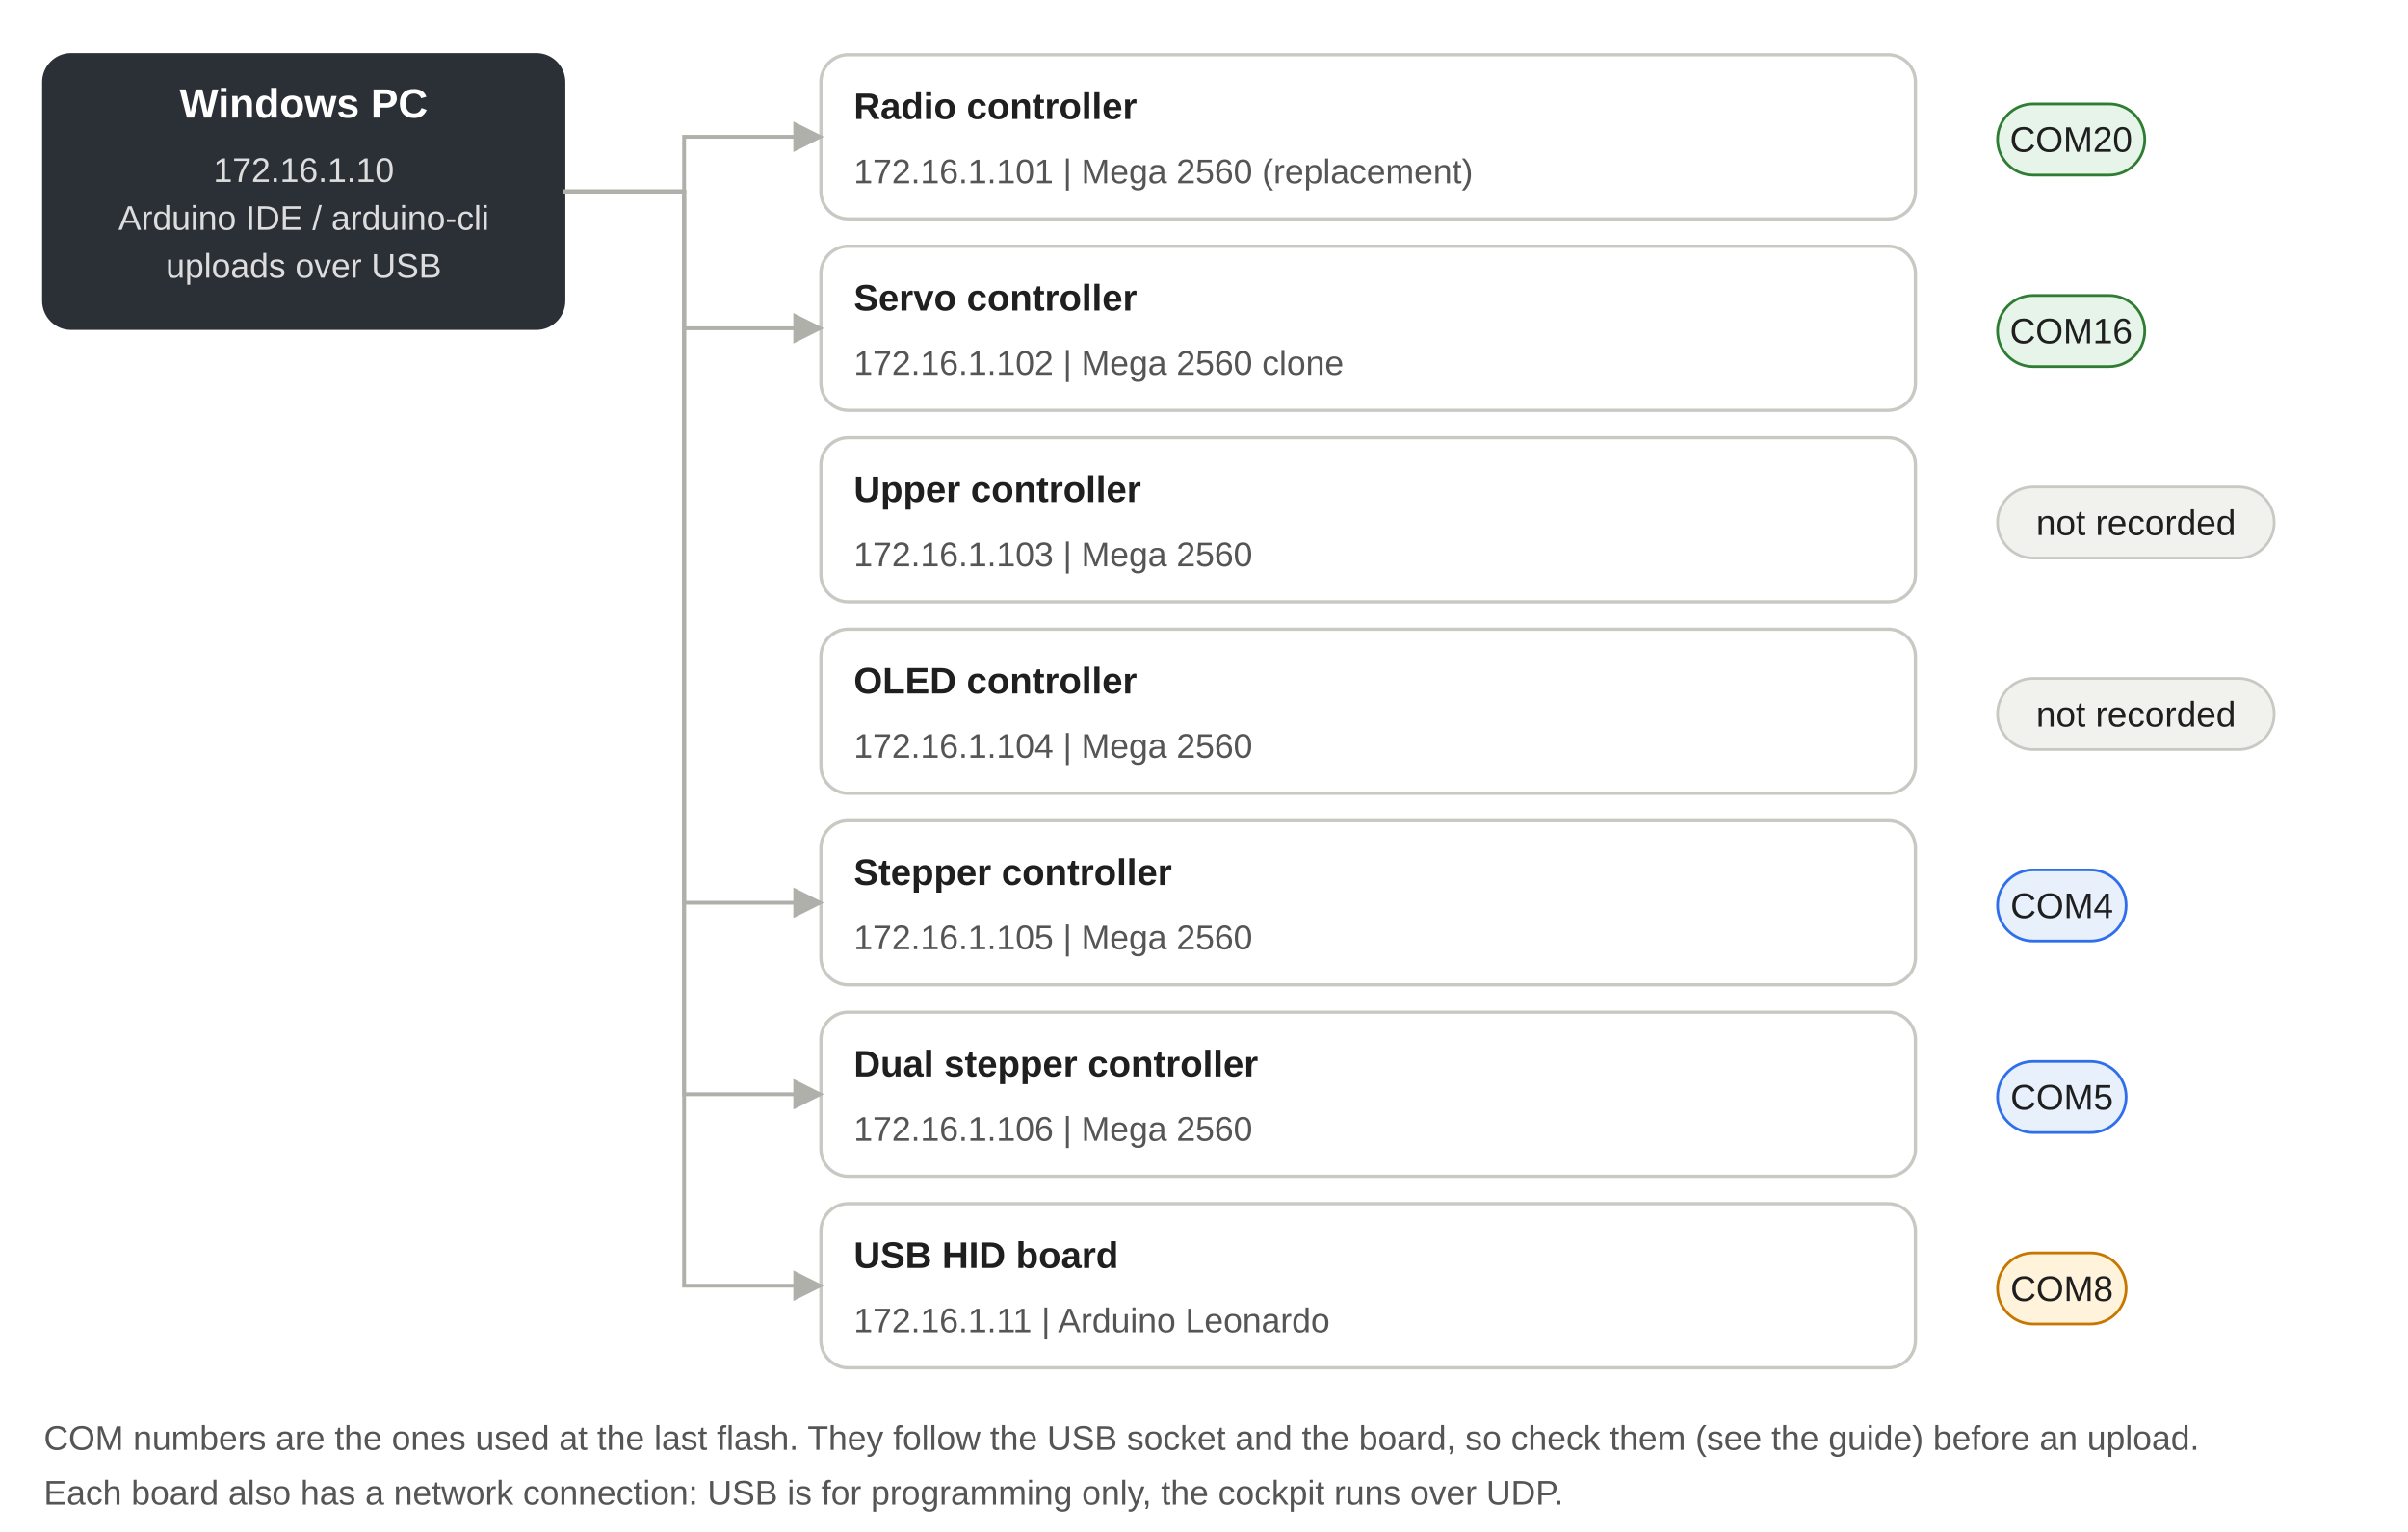
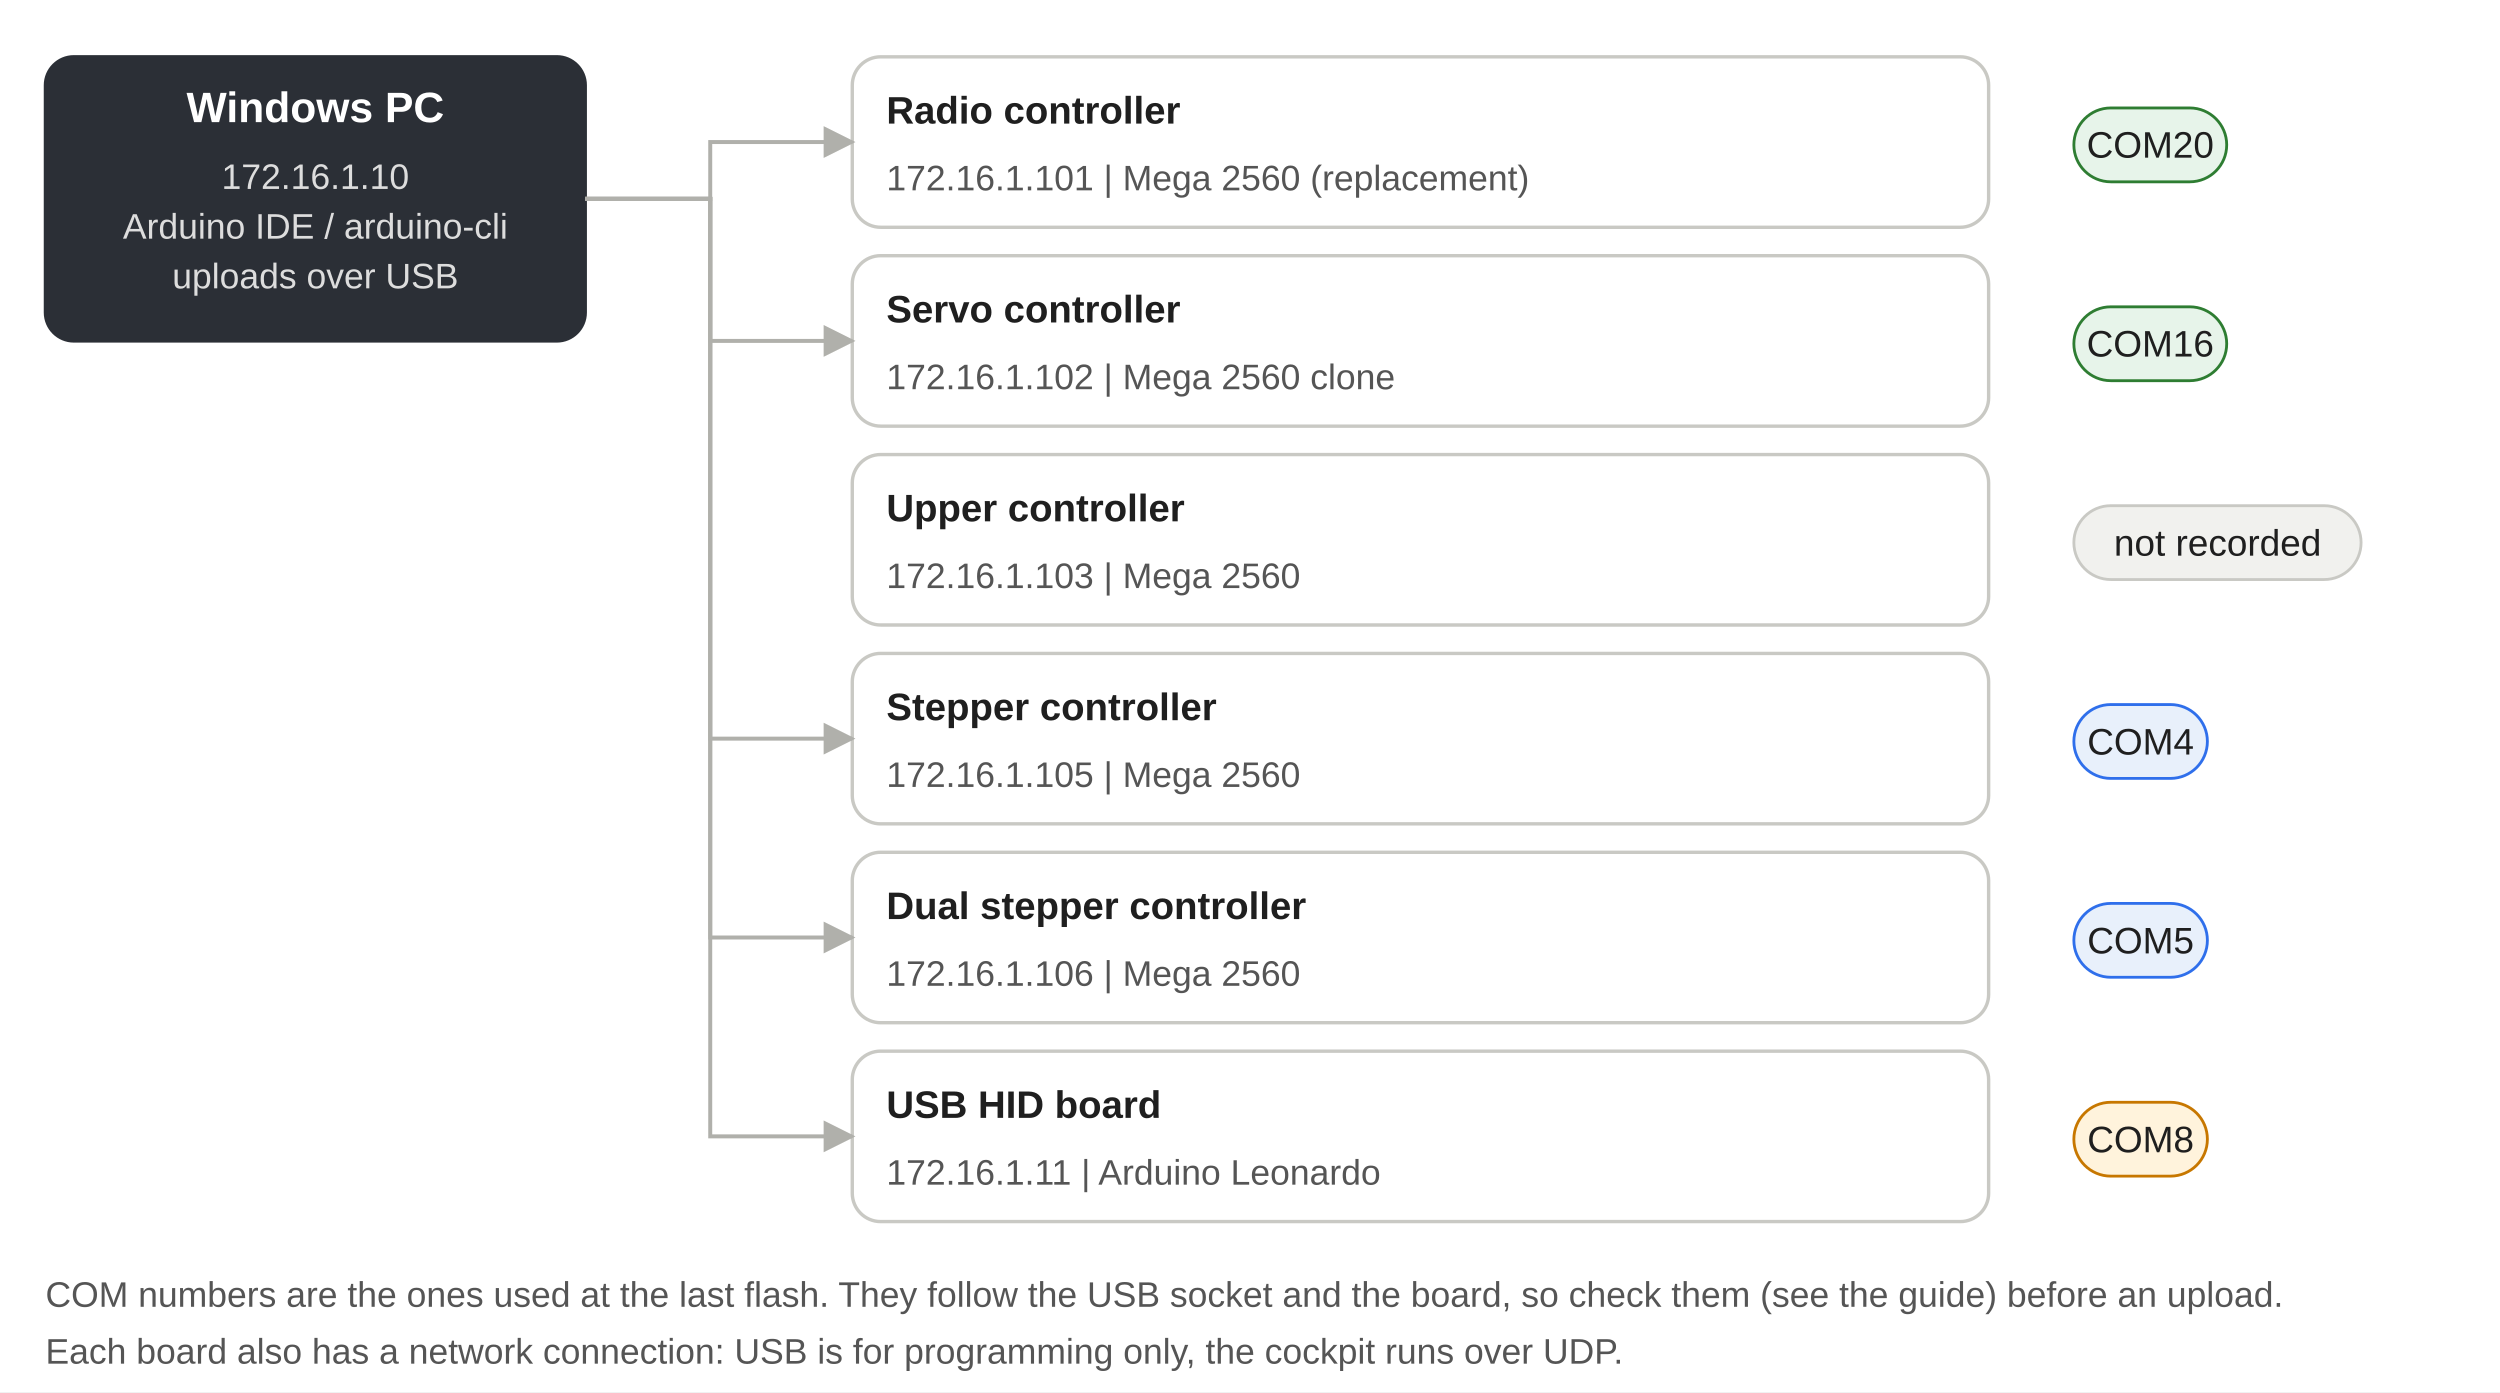
- <svg xmlns="http://www.w3.org/2000/svg" width="880" height="560" viewBox="0 0 880 560">
-   <rect width="880" height="560" fill="#FFFFFF" />
+ <svg xmlns="http://www.w3.org/2000/svg" width="880" height="490" viewBox="0 0 880 490">
+   <rect width="880" height="490" fill="#FFFFFF" />
  <defs>
    <marker id="ahB0B0AB" viewBox="0 0 10 10" refX="9" refY="5" markerWidth="8" markerHeight="8" orient="auto">
      <path d="M 0 0 L 10 5 L 0 10 z" fill="#B0B0AB" />
    </marker>
    <marker id="ahsB0B0AB" viewBox="0 0 10 10" refX="1" refY="5" markerWidth="8" markerHeight="8" orient="auto-start-reverse">
      <path d="M 0 0 L 10 5 L 0 10 z" fill="#B0B0AB" />
    </marker>
  </defs>
  <rect x="16.0" y="20.0" width="190.0" height="100.0" rx="10" ry="10" fill="#2B2F36" stroke="#2B2F36" stroke-width="1.2" />
  <text x="111.0" y="43.0" font-family="Liberation Sans, Arial, Helvetica, sans-serif" font-size="15" font-weight="700" fill="#FFFFFF" text-anchor="middle">Windows PC</text>
  <text x="111.0" y="66.5" font-family="Liberation Sans, Arial, Helvetica, sans-serif" font-size="12.5" font-weight="400" fill="#DDDDDD" text-anchor="middle">172.16.1.10</text>
  <text x="111.0" y="84.0" font-family="Liberation Sans, Arial, Helvetica, sans-serif" font-size="12.5" font-weight="400" fill="#DDDDDD" text-anchor="middle">Arduino IDE / arduino-cli</text>
  <text x="111.0" y="101.5" font-family="Liberation Sans, Arial, Helvetica, sans-serif" font-size="12.5" font-weight="400" fill="#DDDDDD" text-anchor="middle">uploads over USB</text>
  <rect x="300.0" y="20.0" width="400.0" height="60.0" rx="10" ry="10" fill="#FFFFFF" stroke="#C9C9C4" stroke-width="1.2" />
  <text x="312.0" y="43.5" font-family="Liberation Sans, Arial, Helvetica, sans-serif" font-size="13.5" font-weight="700" fill="#1F1F1F" text-anchor="start">Radio controller</text>
  <text x="312.0" y="67.0" font-family="Liberation Sans, Arial, Helvetica, sans-serif" font-size="12.5" font-weight="400" fill="#555555" text-anchor="start">172.16.1.101   |   Mega 2560 (replacement)</text>
  <rect x="730.0" y="38.0" width="53.8" height="26.0" rx="13.0" ry="13.0" fill="#E7F4EA" stroke="#2E7D32" stroke-width="1" />
  <text x="756.9" y="55.5" font-family="Liberation Sans, Arial, Helvetica, sans-serif" font-size="13" font-weight="400" fill="#1F1F1F" text-anchor="middle">COM20</text>
  <path d="M 206.0 70.0 L 250.0 70.0 L 250.0 50.0 L 300.0 50.0" fill="none" stroke="#B0B0AB" stroke-width="1.4" marker-end="url(#ahB0B0AB)" />
  <rect x="300.0" y="90.0" width="400.0" height="60.0" rx="10" ry="10" fill="#FFFFFF" stroke="#C9C9C4" stroke-width="1.2" />
  <text x="312.0" y="113.5" font-family="Liberation Sans, Arial, Helvetica, sans-serif" font-size="13.5" font-weight="700" fill="#1F1F1F" text-anchor="start">Servo controller</text>
  <text x="312.0" y="137.0" font-family="Liberation Sans, Arial, Helvetica, sans-serif" font-size="12.5" font-weight="400" fill="#555555" text-anchor="start">172.16.1.102   |   Mega 2560 clone</text>
  <rect x="730.0" y="108.0" width="53.8" height="26.0" rx="13.0" ry="13.0" fill="#E7F4EA" stroke="#2E7D32" stroke-width="1" />
  <text x="756.9" y="125.5" font-family="Liberation Sans, Arial, Helvetica, sans-serif" font-size="13" font-weight="400" fill="#1F1F1F" text-anchor="middle">COM16</text>
  <path d="M 206.0 70.0 L 250.0 70.0 L 250.0 120.0 L 300.0 120.0" fill="none" stroke="#B0B0AB" stroke-width="1.4" marker-end="url(#ahB0B0AB)" />
  <rect x="300.0" y="160.0" width="400.0" height="60.0" rx="10" ry="10" fill="#FFFFFF" stroke="#C9C9C4" stroke-width="1.2" />
  <text x="312.0" y="183.5" font-family="Liberation Sans, Arial, Helvetica, sans-serif" font-size="13.5" font-weight="700" fill="#1F1F1F" text-anchor="start">Upper controller</text>
  <text x="312.0" y="207.0" font-family="Liberation Sans, Arial, Helvetica, sans-serif" font-size="12.5" font-weight="400" fill="#555555" text-anchor="start">172.16.1.103   |   Mega 2560</text>
  <rect x="730.0" y="178.0" width="101.1" height="26.0" rx="13.0" ry="13.0" fill="#F1F1EE" stroke="#C9C9C4" stroke-width="1" />
  <text x="780.6" y="195.6" font-family="Liberation Sans, Arial, Helvetica, sans-serif" font-size="13" font-weight="400" fill="#1F1F1F" text-anchor="middle">not recorded</text>
  <rect x="300.0" y="230.0" width="400.0" height="60.0" rx="10" ry="10" fill="#FFFFFF" stroke="#C9C9C4" stroke-width="1.2" />
-   <text x="312.0" y="253.5" font-family="Liberation Sans, Arial, Helvetica, sans-serif" font-size="13.5" font-weight="700" fill="#1F1F1F" text-anchor="start">OLED controller</text>
-   <text x="312.0" y="277.0" font-family="Liberation Sans, Arial, Helvetica, sans-serif" font-size="12.5" font-weight="400" fill="#555555" text-anchor="start">172.16.1.104   |   Mega 2560</text>
-   <rect x="730.0" y="248.0" width="101.1" height="26.0" rx="13.0" ry="13.0" fill="#F1F1EE" stroke="#C9C9C4" stroke-width="1" />
-   <text x="780.6" y="265.6" font-family="Liberation Sans, Arial, Helvetica, sans-serif" font-size="13" font-weight="400" fill="#1F1F1F" text-anchor="middle">not recorded</text>
+   <text x="312.0" y="253.5" font-family="Liberation Sans, Arial, Helvetica, sans-serif" font-size="13.5" font-weight="700" fill="#1F1F1F" text-anchor="start">Stepper controller</text>
+   <text x="312.0" y="277.0" font-family="Liberation Sans, Arial, Helvetica, sans-serif" font-size="12.5" font-weight="400" fill="#555555" text-anchor="start">172.16.1.105   |   Mega 2560</text>
+   <rect x="730.0" y="248.0" width="47.0" height="26.0" rx="13.0" ry="13.0" fill="#E8F0FB" stroke="#2F6FEB" stroke-width="1" />
+   <text x="753.5" y="265.6" font-family="Liberation Sans, Arial, Helvetica, sans-serif" font-size="13" font-weight="400" fill="#1F1F1F" text-anchor="middle">COM4</text>
+   <path d="M 206.0 70.0 L 250.0 70.0 L 250.0 260.0 L 300.0 260.0" fill="none" stroke="#B0B0AB" stroke-width="1.4" marker-end="url(#ahB0B0AB)" />
  <rect x="300.0" y="300.0" width="400.0" height="60.0" rx="10" ry="10" fill="#FFFFFF" stroke="#C9C9C4" stroke-width="1.2" />
-   <text x="312.0" y="323.5" font-family="Liberation Sans, Arial, Helvetica, sans-serif" font-size="13.5" font-weight="700" fill="#1F1F1F" text-anchor="start">Stepper controller</text>
-   <text x="312.0" y="347.0" font-family="Liberation Sans, Arial, Helvetica, sans-serif" font-size="12.5" font-weight="400" fill="#555555" text-anchor="start">172.16.1.105   |   Mega 2560</text>
+   <text x="312.0" y="323.5" font-family="Liberation Sans, Arial, Helvetica, sans-serif" font-size="13.5" font-weight="700" fill="#1F1F1F" text-anchor="start">Dual stepper controller</text>
+   <text x="312.0" y="347.0" font-family="Liberation Sans, Arial, Helvetica, sans-serif" font-size="12.5" font-weight="400" fill="#555555" text-anchor="start">172.16.1.106   |   Mega 2560</text>
  <rect x="730.0" y="318.0" width="47.0" height="26.0" rx="13.0" ry="13.0" fill="#E8F0FB" stroke="#2F6FEB" stroke-width="1" />
-   <text x="753.5" y="335.6" font-family="Liberation Sans, Arial, Helvetica, sans-serif" font-size="13" font-weight="400" fill="#1F1F1F" text-anchor="middle">COM4</text>
+   <text x="753.5" y="335.6" font-family="Liberation Sans, Arial, Helvetica, sans-serif" font-size="13" font-weight="400" fill="#1F1F1F" text-anchor="middle">COM5</text>
  <path d="M 206.0 70.0 L 250.0 70.0 L 250.0 330.0 L 300.0 330.0" fill="none" stroke="#B0B0AB" stroke-width="1.4" marker-end="url(#ahB0B0AB)" />
  <rect x="300.0" y="370.0" width="400.0" height="60.0" rx="10" ry="10" fill="#FFFFFF" stroke="#C9C9C4" stroke-width="1.2" />
-   <text x="312.0" y="393.5" font-family="Liberation Sans, Arial, Helvetica, sans-serif" font-size="13.5" font-weight="700" fill="#1F1F1F" text-anchor="start">Dual stepper controller</text>
-   <text x="312.0" y="417.0" font-family="Liberation Sans, Arial, Helvetica, sans-serif" font-size="12.5" font-weight="400" fill="#555555" text-anchor="start">172.16.1.106   |   Mega 2560</text>
-   <rect x="730.0" y="388.0" width="47.0" height="26.0" rx="13.0" ry="13.0" fill="#E8F0FB" stroke="#2F6FEB" stroke-width="1" />
-   <text x="753.5" y="405.6" font-family="Liberation Sans, Arial, Helvetica, sans-serif" font-size="13" font-weight="400" fill="#1F1F1F" text-anchor="middle">COM5</text>
+   <text x="312.0" y="393.5" font-family="Liberation Sans, Arial, Helvetica, sans-serif" font-size="13.5" font-weight="700" fill="#1F1F1F" text-anchor="start">USB HID board</text>
+   <text x="312.0" y="417.0" font-family="Liberation Sans, Arial, Helvetica, sans-serif" font-size="12.5" font-weight="400" fill="#555555" text-anchor="start">172.16.1.11   |   Arduino Leonardo</text>
+   <rect x="730.0" y="388.0" width="47.0" height="26.0" rx="13.0" ry="13.0" fill="#FFF3DC" stroke="#C77700" stroke-width="1" />
+   <text x="753.5" y="405.6" font-family="Liberation Sans, Arial, Helvetica, sans-serif" font-size="13" font-weight="400" fill="#1F1F1F" text-anchor="middle">COM8</text>
  <path d="M 206.0 70.0 L 250.0 70.0 L 250.0 400.0 L 300.0 400.0" fill="none" stroke="#B0B0AB" stroke-width="1.4" marker-end="url(#ahB0B0AB)" />
-   <rect x="300.0" y="440.0" width="400.0" height="60.0" rx="10" ry="10" fill="#FFFFFF" stroke="#C9C9C4" stroke-width="1.2" />
-   <text x="312.0" y="463.5" font-family="Liberation Sans, Arial, Helvetica, sans-serif" font-size="13.5" font-weight="700" fill="#1F1F1F" text-anchor="start">USB HID board</text>
-   <text x="312.0" y="487.0" font-family="Liberation Sans, Arial, Helvetica, sans-serif" font-size="12.5" font-weight="400" fill="#555555" text-anchor="start">172.16.1.11   |   Arduino Leonardo</text>
-   <rect x="730.0" y="458.0" width="47.0" height="26.0" rx="13.0" ry="13.0" fill="#FFF3DC" stroke="#C77700" stroke-width="1" />
-   <text x="753.5" y="475.6" font-family="Liberation Sans, Arial, Helvetica, sans-serif" font-size="13" font-weight="400" fill="#1F1F1F" text-anchor="middle">COM8</text>
-   <path d="M 206.0 70.0 L 250.0 70.0 L 250.0 470.0 L 300.0 470.0" fill="none" stroke="#B0B0AB" stroke-width="1.4" marker-end="url(#ahB0B0AB)" />
-   <text x="16.0" y="530.0" font-family="Liberation Sans, Arial, Helvetica, sans-serif" font-size="12.5" font-weight="400" fill="#555555" text-anchor="start">COM numbers are the ones used at the last flash. They follow the USB socket and the board, so check them (see the guide) before an upload.</text>
-   <text x="16.0" y="550.0" font-family="Liberation Sans, Arial, Helvetica, sans-serif" font-size="12.5" font-weight="400" fill="#555555" text-anchor="start">Each board also has a network connection: USB is for programming only, the cockpit runs over UDP.</text>
+   <text x="16.0" y="460.0" font-family="Liberation Sans, Arial, Helvetica, sans-serif" font-size="12.5" font-weight="400" fill="#555555" text-anchor="start">COM numbers are the ones used at the last flash. They follow the USB socket and the board, so check them (see the guide) before an upload.</text>
+   <text x="16.0" y="480.0" font-family="Liberation Sans, Arial, Helvetica, sans-serif" font-size="12.5" font-weight="400" fill="#555555" text-anchor="start">Each board also has a network connection: USB is for programming only, the cockpit runs over UDP.</text>
</svg>
